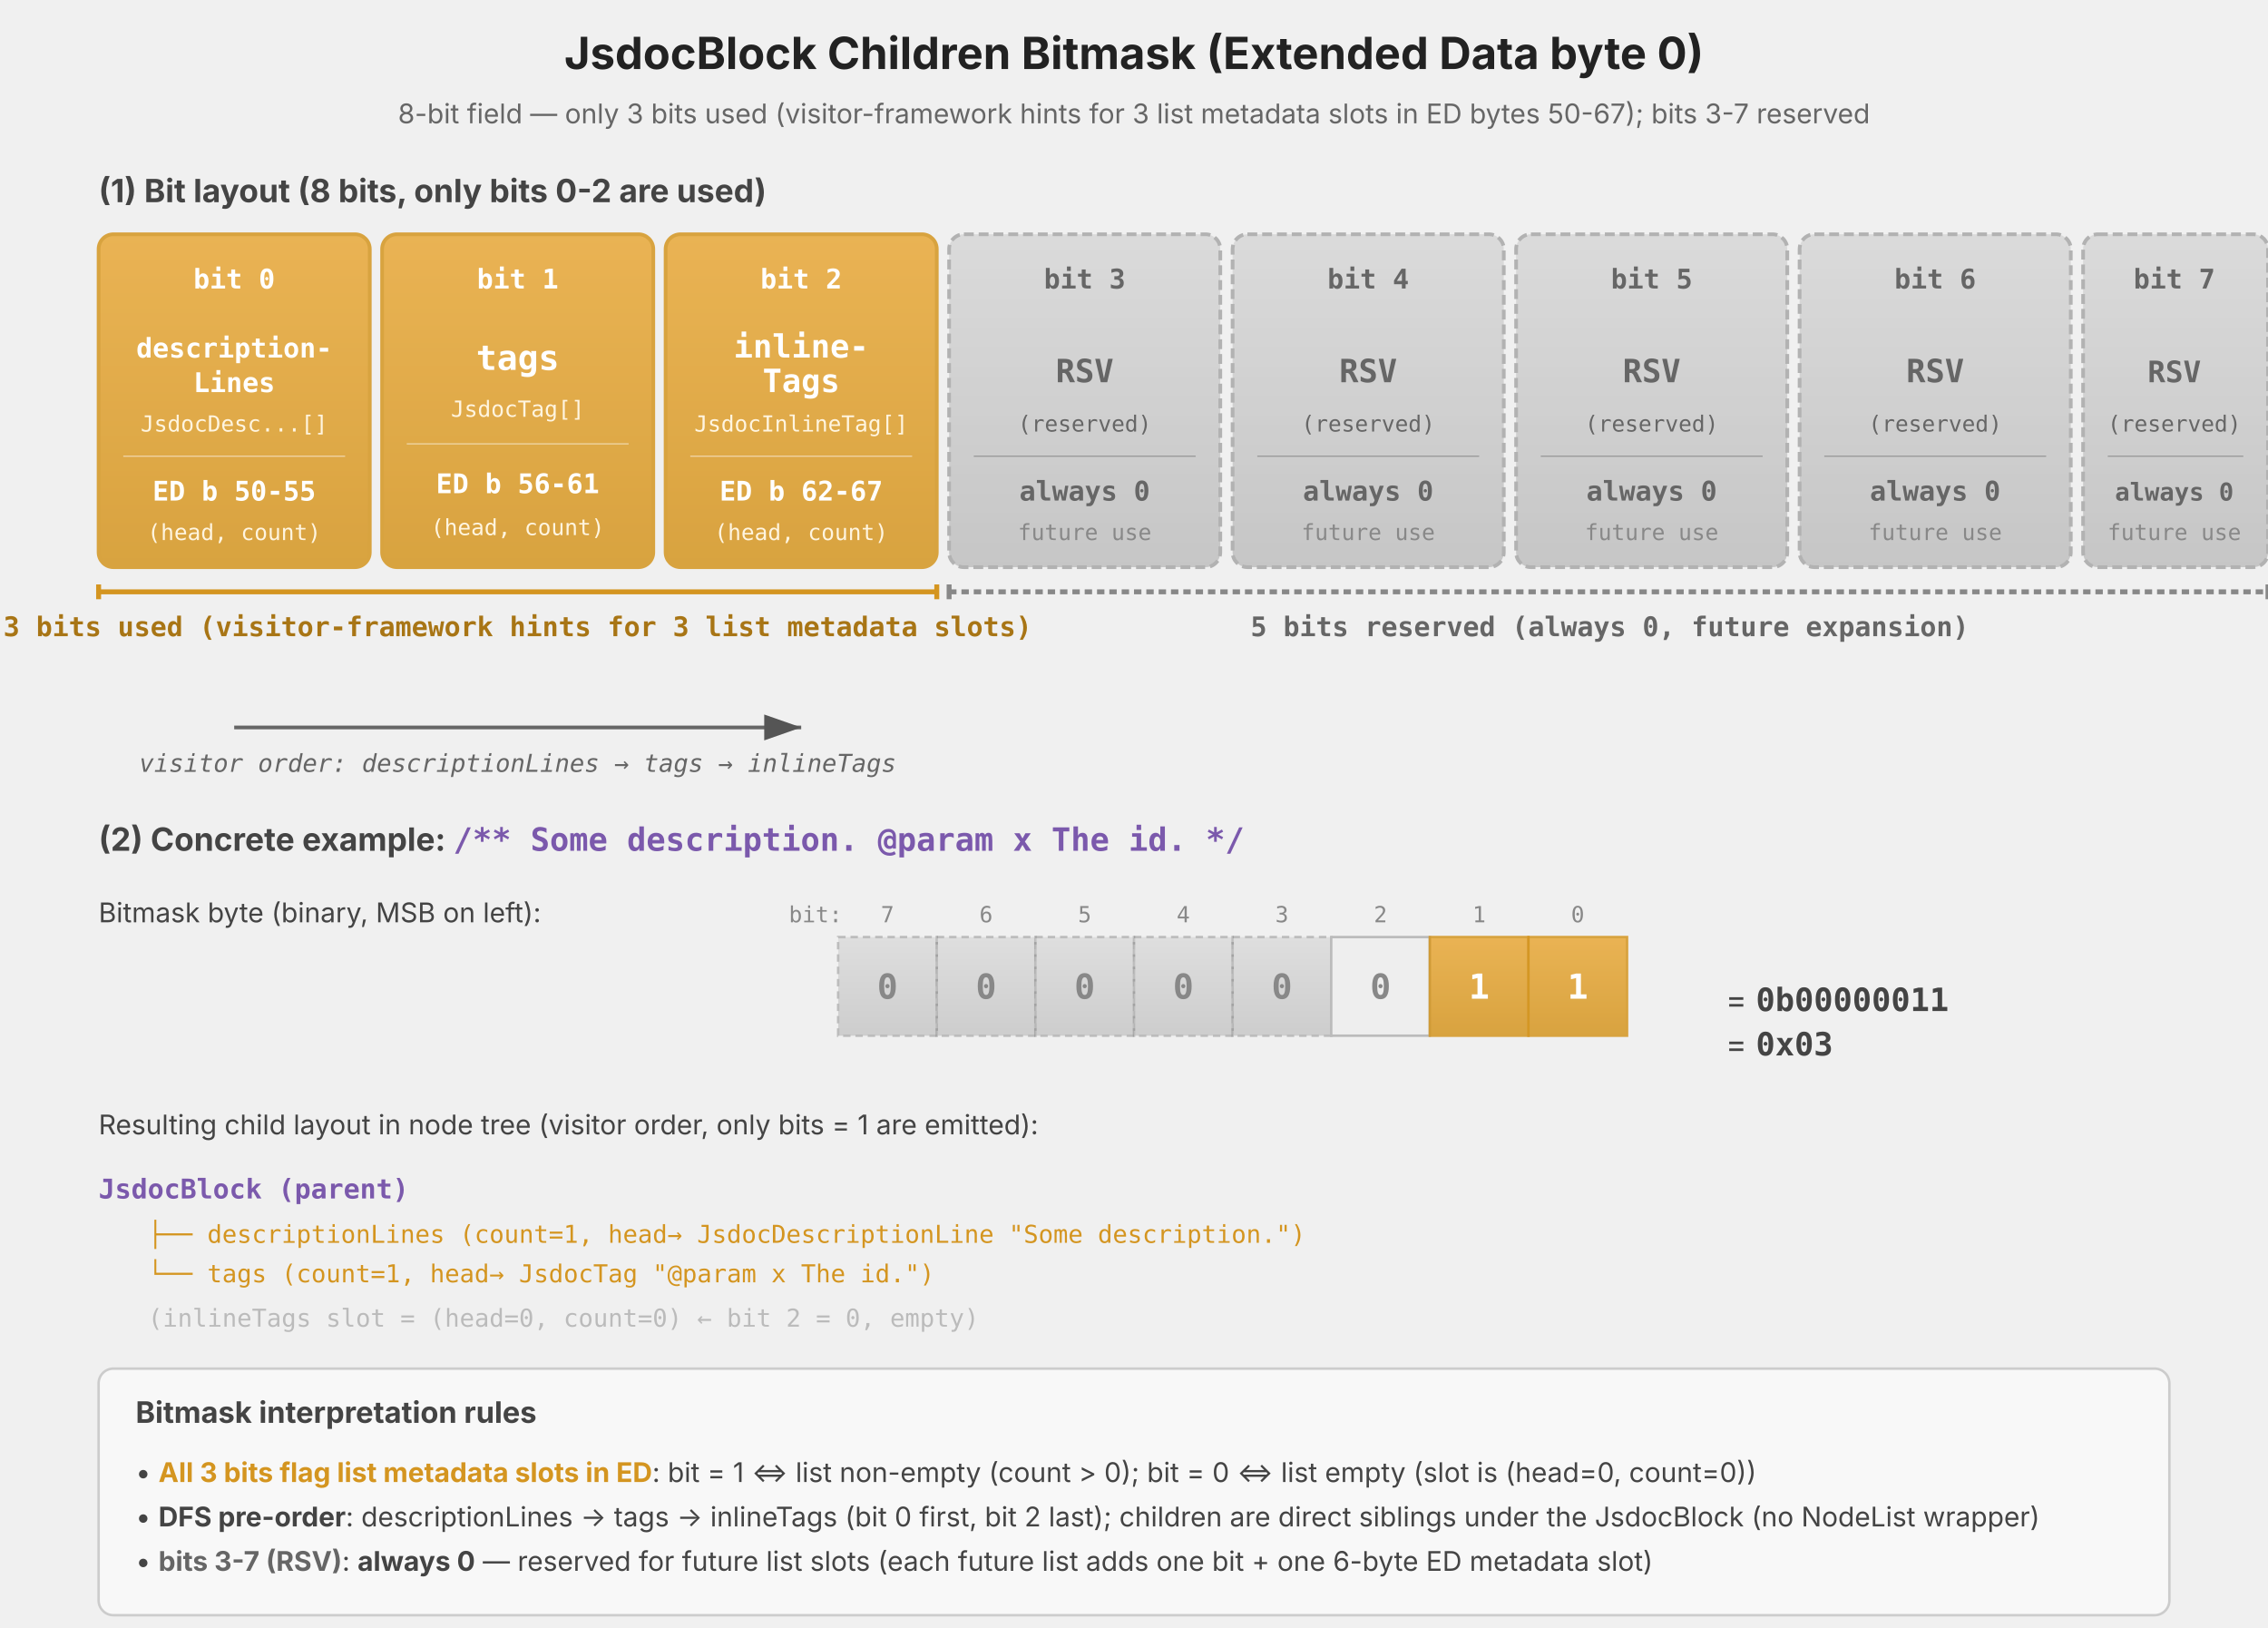
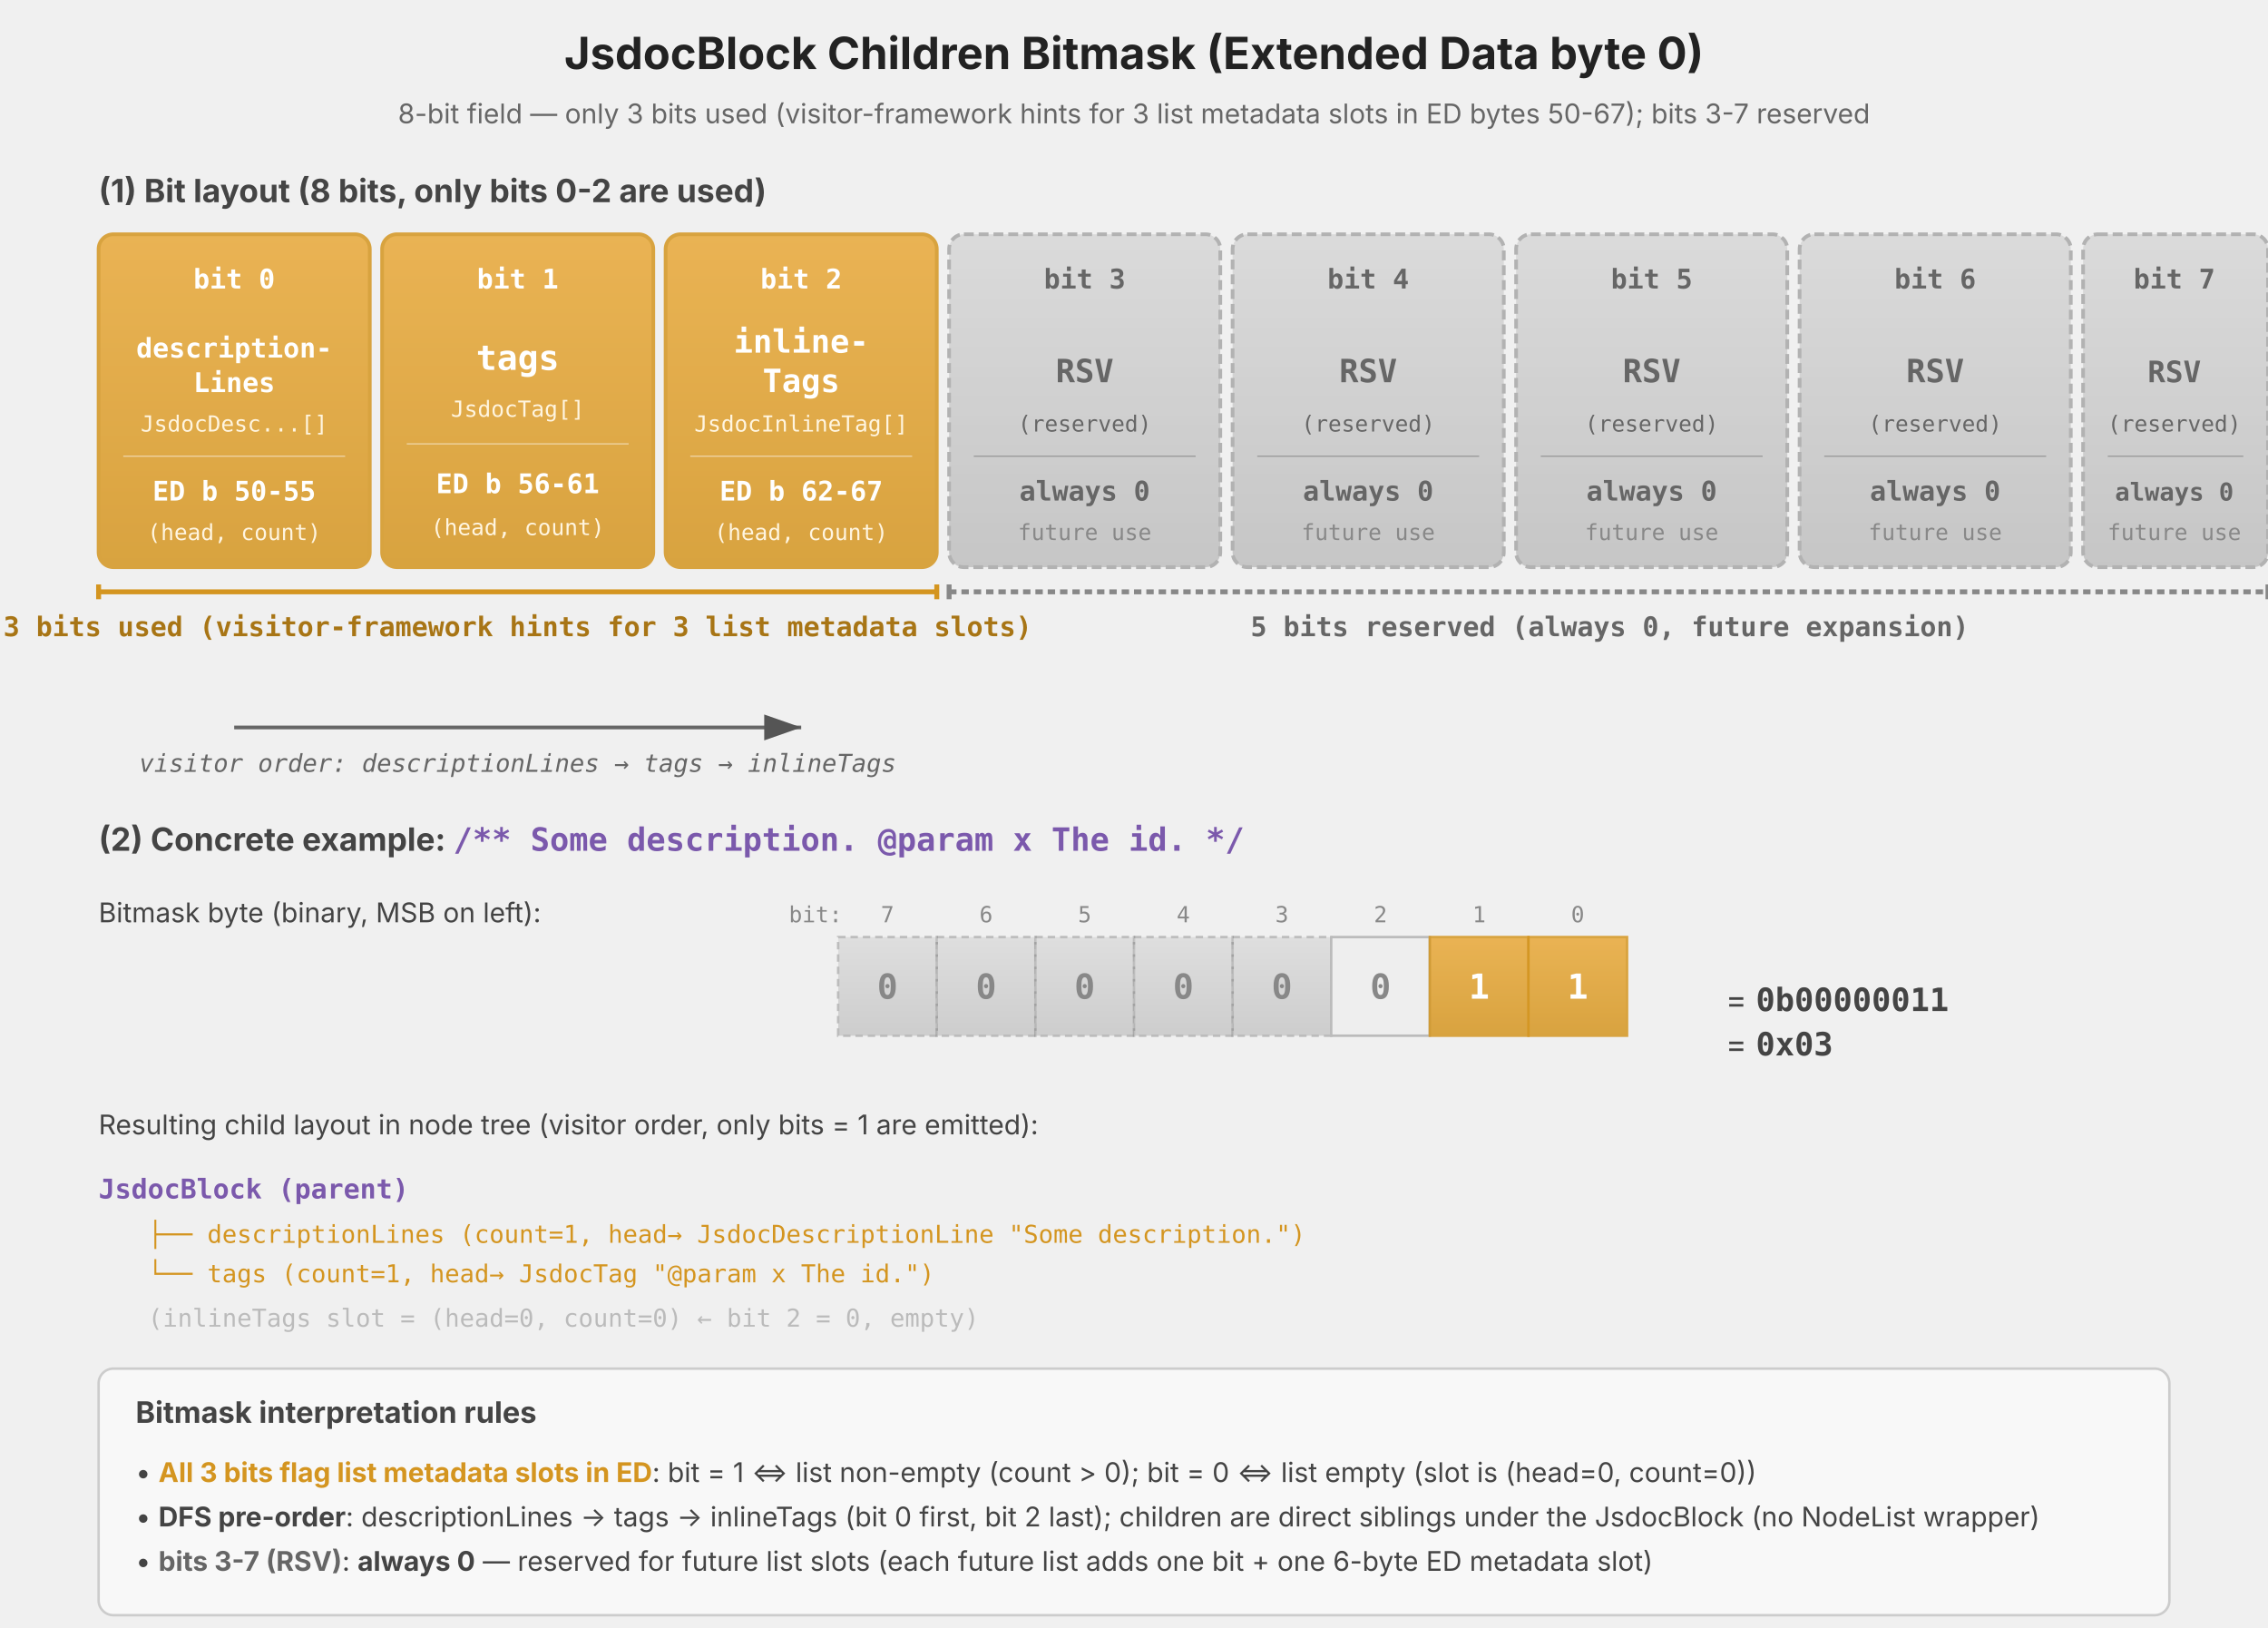
<svg xmlns="http://www.w3.org/2000/svg" viewBox="0 0 920 660" font-family="monospace" font-size="13">
  <defs>
    <linearGradient id="gNL" x1="0" y1="0" x2="0" y2="1">
      <stop offset="0%" stop-color="#e8a838" />
      <stop offset="100%" stop-color="#d49520" />
    </linearGradient>
    <linearGradient id="gReserved" x1="0" y1="0" x2="0" y2="1">
      <stop offset="0%" stop-color="#cccccc" />
      <stop offset="100%" stop-color="#aaaaaa" />
    </linearGradient>
    <marker id="ar" viewBox="0 0 10 7" refX="10" refY="3.5" markerWidth="10" markerHeight="7" orient="auto">
      <path d="M0,0 L10,3.5 L0,7 Z" fill="#555" />
    </marker>
  </defs>
  <text x="460" y="28" text-anchor="middle" font-size="18" font-weight="bold" fill="#222" font-family="-apple-system, system-ui, sans-serif">JsdocBlock Children Bitmask (Extended Data byte 0)</text>
  <text x="460" y="50" text-anchor="middle" font-size="11" fill="#666" font-family="-apple-system, system-ui, sans-serif">8-bit field — only 3 bits used (visitor-framework hints for 3 list metadata slots in ED bytes 50-67); bits 3-7 reserved</text>
  <text x="40" y="82" font-size="13" font-weight="bold" fill="#444" font-family="-apple-system, system-ui, sans-serif">(1) Bit layout (8 bits, only bits 0-2 are used)</text>
  <g transform="translate(40, 95)">
    <rect width="110" height="135" rx="6" fill="url(#gNL)" opacity="0.85" stroke="#d49520" stroke-width="1.5" />
    <text x="55" y="22" text-anchor="middle" font-size="11" fill="#fff" font-weight="bold">bit 0</text>
    <text x="55" y="50" text-anchor="middle" font-size="11" fill="#fff" font-weight="bold">description-</text>
    <text x="55" y="64" text-anchor="middle" font-size="11" fill="#fff" font-weight="bold">Lines</text>
    <text x="55" y="80" text-anchor="middle" font-size="9" fill="#fff5e0">JsdocDesc...[]</text>
    <line x1="10" y1="90" x2="100" y2="90" stroke="#fff" stroke-width="0.5" opacity="0.5" />
    <text x="55" y="108" text-anchor="middle" font-size="11" fill="#fff" font-weight="bold">ED b 50-55</text>
    <text x="55" y="124" text-anchor="middle" font-size="9" fill="#fff5e0">(head, count)</text>
    <rect x="115" width="110" height="135" rx="6" fill="url(#gNL)" opacity="0.85" stroke="#d49520" stroke-width="1.5" />
    <text x="170" y="22" text-anchor="middle" font-size="11" fill="#fff" font-weight="bold">bit 1</text>
    <text x="170" y="55" text-anchor="middle" font-size="14" fill="#fff" font-weight="bold">tags</text>
    <text x="170" y="74" text-anchor="middle" font-size="9" fill="#fff5e0">JsdocTag[]</text>
    <line x1="125" y1="85" x2="215" y2="85" stroke="#fff" stroke-width="0.5" opacity="0.5" />
    <text x="170" y="105" text-anchor="middle" font-size="11" fill="#fff" font-weight="bold">ED b 56-61</text>
    <text x="170" y="122" text-anchor="middle" font-size="9" fill="#fff5e0">(head, count)</text>
    <rect x="230" width="110" height="135" rx="6" fill="url(#gNL)" opacity="0.85" stroke="#d49520" stroke-width="1.5" />
    <text x="285" y="22" text-anchor="middle" font-size="11" fill="#fff" font-weight="bold">bit 2</text>
-     <text x="285" y="50" text-anchor="middle" font-size="13" fill="#fff" font-weight="bold">inline-</text>
+     <text x="285" y="48" text-anchor="middle" font-size="13" fill="#fff" font-weight="bold">inline-</text>
    <text x="285" y="64" text-anchor="middle" font-size="13" fill="#fff" font-weight="bold">Tags</text>
    <text x="285" y="80" text-anchor="middle" font-size="9" fill="#fff5e0">JsdocInlineTag[]</text>
    <line x1="240" y1="90" x2="330" y2="90" stroke="#fff" stroke-width="0.5" opacity="0.5" />
    <text x="285" y="108" text-anchor="middle" font-size="11" fill="#fff" font-weight="bold">ED b 62-67</text>
    <text x="285" y="124" text-anchor="middle" font-size="9" fill="#fff5e0">(head, count)</text>
    <rect x="345" width="110" height="135" rx="6" fill="url(#gReserved)" opacity="0.6" stroke="#888" stroke-width="1.5" stroke-dasharray="4,2" />
    <text x="400" y="22" text-anchor="middle" font-size="11" fill="#666" font-weight="bold">bit 3</text>
    <text x="400" y="60" text-anchor="middle" font-size="13" fill="#666" font-weight="bold">RSV</text>
    <text x="400" y="80" text-anchor="middle" font-size="9" fill="#666">(reserved)</text>
    <line x1="355" y1="90" x2="445" y2="90" stroke="#666" stroke-width="0.5" opacity="0.5" />
    <text x="400" y="108" text-anchor="middle" font-size="11" fill="#666" font-weight="bold">always 0</text>
    <text x="400" y="124" text-anchor="middle" font-size="9" fill="#888">future use</text>
    <rect x="460" width="110" height="135" rx="6" fill="url(#gReserved)" opacity="0.6" stroke="#888" stroke-width="1.5" stroke-dasharray="4,2" />
    <text x="515" y="22" text-anchor="middle" font-size="11" fill="#666" font-weight="bold">bit 4</text>
    <text x="515" y="60" text-anchor="middle" font-size="13" fill="#666" font-weight="bold">RSV</text>
    <text x="515" y="80" text-anchor="middle" font-size="9" fill="#666">(reserved)</text>
    <line x1="470" y1="90" x2="560" y2="90" stroke="#666" stroke-width="0.5" opacity="0.5" />
    <text x="515" y="108" text-anchor="middle" font-size="11" fill="#666" font-weight="bold">always 0</text>
    <text x="515" y="124" text-anchor="middle" font-size="9" fill="#888">future use</text>
    <rect x="575" width="110" height="135" rx="6" fill="url(#gReserved)" opacity="0.6" stroke="#888" stroke-width="1.5" stroke-dasharray="4,2" />
    <text x="630" y="22" text-anchor="middle" font-size="11" fill="#666" font-weight="bold">bit 5</text>
    <text x="630" y="60" text-anchor="middle" font-size="13" fill="#666" font-weight="bold">RSV</text>
    <text x="630" y="80" text-anchor="middle" font-size="9" fill="#666">(reserved)</text>
    <line x1="585" y1="90" x2="675" y2="90" stroke="#666" stroke-width="0.5" opacity="0.5" />
    <text x="630" y="108" text-anchor="middle" font-size="11" fill="#666" font-weight="bold">always 0</text>
    <text x="630" y="124" text-anchor="middle" font-size="9" fill="#888">future use</text>
    <rect x="690" width="110" height="135" rx="6" fill="url(#gReserved)" opacity="0.6" stroke="#888" stroke-width="1.5" stroke-dasharray="4,2" />
    <text x="745" y="22" text-anchor="middle" font-size="11" fill="#666" font-weight="bold">bit 6</text>
    <text x="745" y="60" text-anchor="middle" font-size="13" fill="#666" font-weight="bold">RSV</text>
    <text x="745" y="80" text-anchor="middle" font-size="9" fill="#666">(reserved)</text>
    <line x1="700" y1="90" x2="790" y2="90" stroke="#666" stroke-width="0.5" opacity="0.5" />
    <text x="745" y="108" text-anchor="middle" font-size="11" fill="#666" font-weight="bold">always 0</text>
    <text x="745" y="124" text-anchor="middle" font-size="9" fill="#888">future use</text>
    <rect x="805" width="75" height="135" rx="6" fill="url(#gReserved)" opacity="0.6" stroke="#888" stroke-width="1.5" stroke-dasharray="4,2" />
    <text x="842" y="22" text-anchor="middle" font-size="11" fill="#666" font-weight="bold">bit 7</text>
    <text x="842" y="60" text-anchor="middle" font-size="12" fill="#666" font-weight="bold">RSV</text>
    <text x="842" y="80" text-anchor="middle" font-size="9" fill="#666">(reserved)</text>
    <line x1="815" y1="90" x2="870" y2="90" stroke="#666" stroke-width="0.5" opacity="0.5" />
    <text x="842" y="108" text-anchor="middle" font-size="10" fill="#666" font-weight="bold">always 0</text>
    <text x="842" y="124" text-anchor="middle" font-size="9" fill="#888">future use</text>
  </g>
  <g transform="translate(40, 240)">
    <line x1="0" y1="0" x2="340" y2="0" stroke="#d49520" stroke-width="2" />
    <line x1="0" y1="-3" x2="0" y2="3" stroke="#d49520" stroke-width="2" />
    <line x1="340" y1="-3" x2="340" y2="3" stroke="#d49520" stroke-width="2" />
    <text x="170" y="18" text-anchor="middle" fill="#a87515" font-size="11" font-weight="bold">3 bits used (visitor-framework hints for 3 list metadata slots)</text>
    <line x1="345" y1="0" x2="880" y2="0" stroke="#888" stroke-width="2" stroke-dasharray="3,2" />
    <line x1="345" y1="-3" x2="345" y2="3" stroke="#888" stroke-width="2" />
    <line x1="880" y1="-3" x2="880" y2="3" stroke="#888" stroke-width="2" />
    <text x="613" y="18" text-anchor="middle" fill="#666" font-size="11" font-weight="bold">5 bits reserved (always 0, future expansion)</text>
  </g>
  <g transform="translate(40, 285)">
    <line x1="55" y1="10" x2="285" y2="10" stroke="#666" stroke-width="1.5" marker-end="url(#ar)" />
    <text x="170" y="28" text-anchor="middle" fill="#666" font-size="10" font-style="italic">visitor order: descriptionLines → tags → inlineTags</text>
  </g>
  <text x="40" y="345" font-size="13" font-weight="bold" fill="#444" font-family="-apple-system, system-ui, sans-serif">(2) Concrete example: <tspan font-family="monospace" fill="#7b59ac">/** Some description. @param x The id. */</tspan>
  </text>
  <g transform="translate(40, 360)">
    <text x="0" y="14" font-size="11" fill="#444" font-family="-apple-system, system-ui, sans-serif">Bitmask byte (binary, MSB on left):</text>
    <g transform="translate(280, 0)">
      <text x="0" y="14" font-size="9" fill="#888">bit:</text>
      <text x="40" y="14" text-anchor="middle" font-size="9" fill="#888">7</text>
      <text x="80" y="14" text-anchor="middle" font-size="9" fill="#888">6</text>
      <text x="120" y="14" text-anchor="middle" font-size="9" fill="#888">5</text>
      <text x="160" y="14" text-anchor="middle" font-size="9" fill="#888">4</text>
      <text x="200" y="14" text-anchor="middle" font-size="9" fill="#888">3</text>
      <text x="240" y="14" text-anchor="middle" font-size="9" fill="#888">2</text>
      <text x="280" y="14" text-anchor="middle" font-size="9" fill="#888">1</text>
      <text x="320" y="14" text-anchor="middle" font-size="9" fill="#888">0</text>
      <rect x="20" y="20" width="40" height="40" fill="url(#gReserved)" opacity="0.5" stroke="#888" stroke-dasharray="3,2" />
      <text x="40" y="45" text-anchor="middle" font-size="14" fill="#888" font-weight="bold">0</text>
      <rect x="60" y="20" width="40" height="40" fill="url(#gReserved)" opacity="0.5" stroke="#888" stroke-dasharray="3,2" />
      <text x="80" y="45" text-anchor="middle" font-size="14" fill="#888" font-weight="bold">0</text>
      <rect x="100" y="20" width="40" height="40" fill="url(#gReserved)" opacity="0.5" stroke="#888" stroke-dasharray="3,2" />
      <text x="120" y="45" text-anchor="middle" font-size="14" fill="#888" font-weight="bold">0</text>
      <rect x="140" y="20" width="40" height="40" fill="url(#gReserved)" opacity="0.5" stroke="#888" stroke-dasharray="3,2" />
      <text x="160" y="45" text-anchor="middle" font-size="14" fill="#888" font-weight="bold">0</text>
      <rect x="180" y="20" width="40" height="40" fill="url(#gReserved)" opacity="0.5" stroke="#888" stroke-dasharray="3,2" />
      <text x="200" y="45" text-anchor="middle" font-size="14" fill="#888" font-weight="bold">0</text>
      <rect x="220" y="20" width="40" height="40" fill="#eee" stroke="#bbb" />
      <text x="240" y="45" text-anchor="middle" font-size="14" fill="#888" font-weight="bold">0</text>
      <rect x="260" y="20" width="40" height="40" fill="url(#gNL)" opacity="0.85" stroke="#d49520" />
      <text x="280" y="45" text-anchor="middle" font-size="14" fill="#fff" font-weight="bold">1</text>
      <rect x="300" y="20" width="40" height="40" fill="url(#gNL)" opacity="0.85" stroke="#d49520" />
      <text x="320" y="45" text-anchor="middle" font-size="14" fill="#fff" font-weight="bold">1</text>
    </g>
    <text x="660" y="50" font-size="13" fill="#444" font-family="-apple-system, system-ui, sans-serif">= <tspan font-family="monospace" font-weight="bold">0b00000011</tspan>
    </text>
    <text x="660" y="68" font-size="13" fill="#444" font-family="-apple-system, system-ui, sans-serif">= <tspan font-family="monospace" font-weight="bold">0x03</tspan>
    </text>
  </g>
  <g transform="translate(40, 446)">
    <text x="0" y="14" font-size="11" fill="#444" font-family="-apple-system, system-ui, sans-serif">Resulting child layout in node tree (visitor order, only bits = 1 are emitted):</text>
    <text x="0" y="40" font-size="11" fill="#7b59ac" font-family="monospace" font-weight="bold">JsdocBlock (parent)</text>
    <text x="20" y="58" font-size="10" font-family="monospace" fill="#d49520">├── descriptionLines (count=1, head→ JsdocDescriptionLine "Some description.")</text>
    <text x="20" y="74" font-size="10" font-family="monospace" fill="#d49520">└── tags             (count=1, head→ JsdocTag "@param x The id.")</text>
    <text x="20" y="92" font-size="10" font-family="monospace" fill="#bbb">    (inlineTags slot = (head=0, count=0) ← bit 2 = 0, empty)</text>
  </g>
  <g transform="translate(40, 555)">
    <rect width="840" height="100" rx="6" fill="#f8f8f8" stroke="#ccc" stroke-width="1" />
    <text x="15" y="22" font-size="12" font-weight="bold" fill="#444" font-family="-apple-system, system-ui, sans-serif">Bitmask interpretation rules</text>
    <text x="15" y="46" font-size="11" fill="#444" font-family="-apple-system, system-ui, sans-serif">• <tspan fill="#d49520" font-weight="bold">All 3 bits flag list metadata slots in ED</tspan>: bit = 1 ⇔ list non-empty (count &gt; 0); bit = 0 ⇔ list empty (slot is (head=0, count=0))</text>
    <text x="15" y="64" font-size="11" fill="#444" font-family="-apple-system, system-ui, sans-serif">• <tspan font-weight="bold">DFS pre-order</tspan>: descriptionLines → tags → inlineTags (bit 0 first, bit 2 last); children are direct siblings under the JsdocBlock (no NodeList wrapper)</text>
    <text x="15" y="82" font-size="11" fill="#444" font-family="-apple-system, system-ui, sans-serif">• <tspan fill="#666" font-weight="bold">bits 3-7 (RSV)</tspan>: <tspan font-weight="bold">always 0</tspan> — reserved for future list slots (each future list adds one bit + one 6-byte ED metadata slot)</text>
  </g>
</svg>
